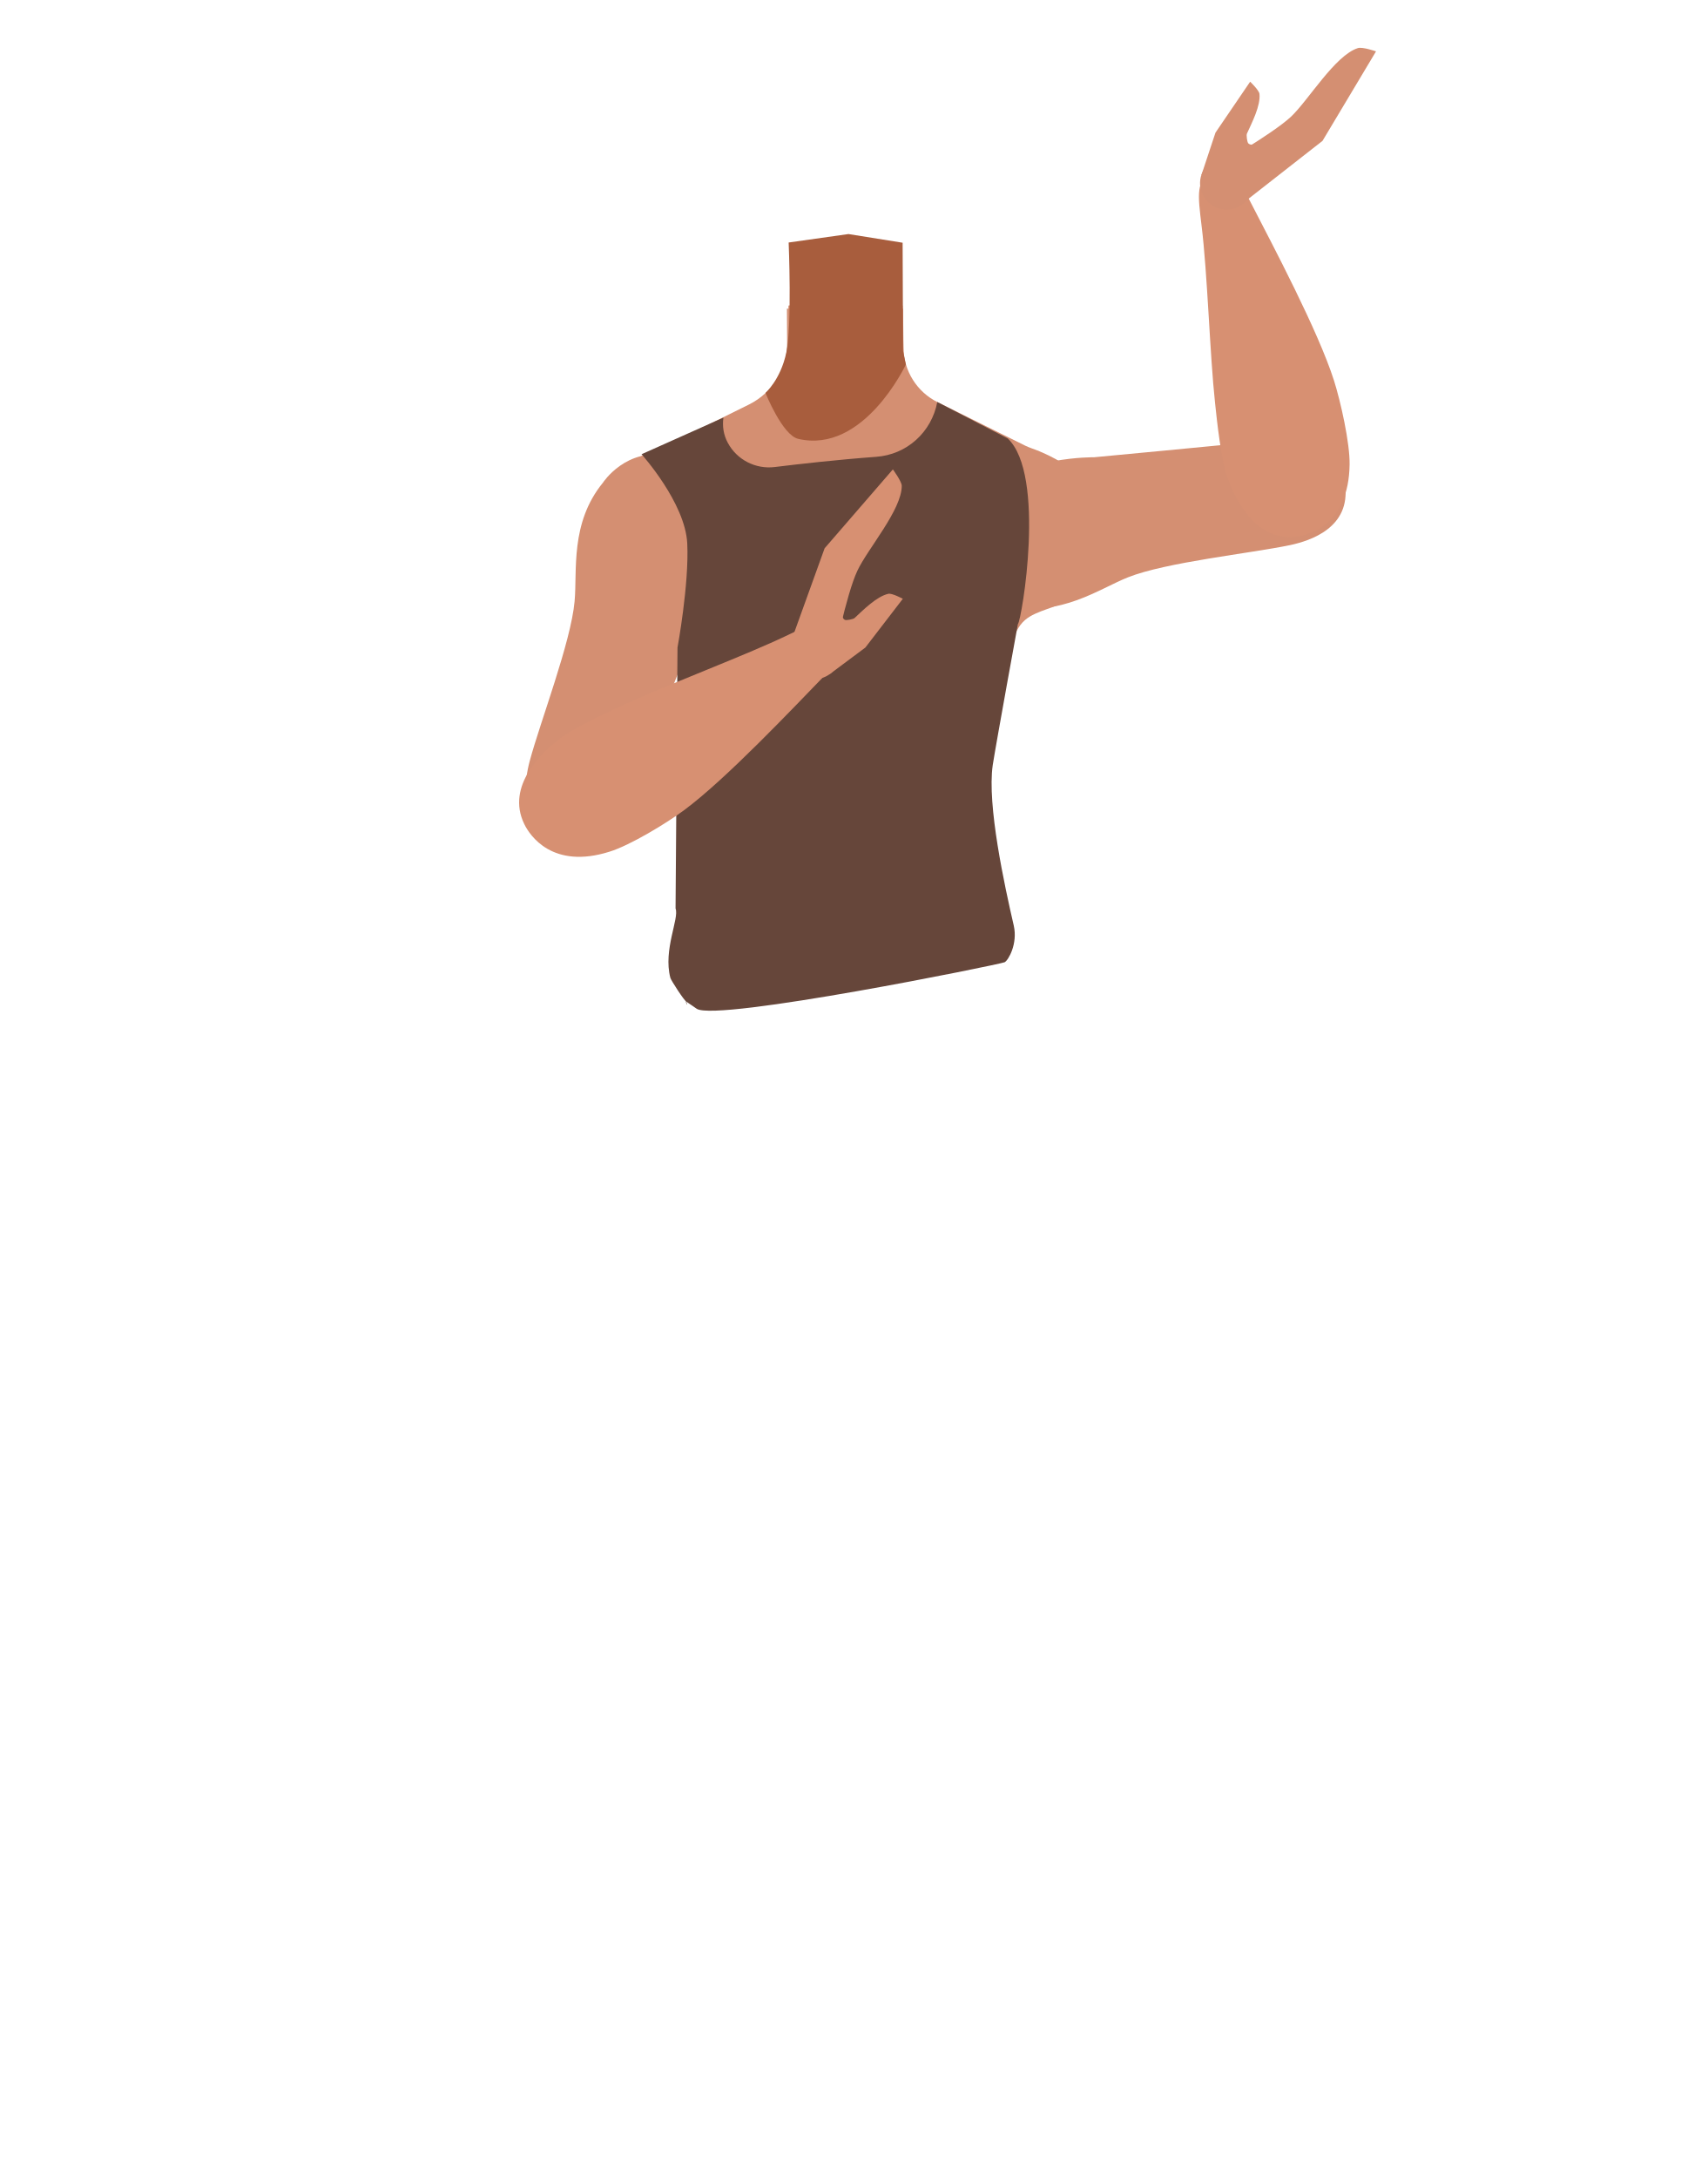
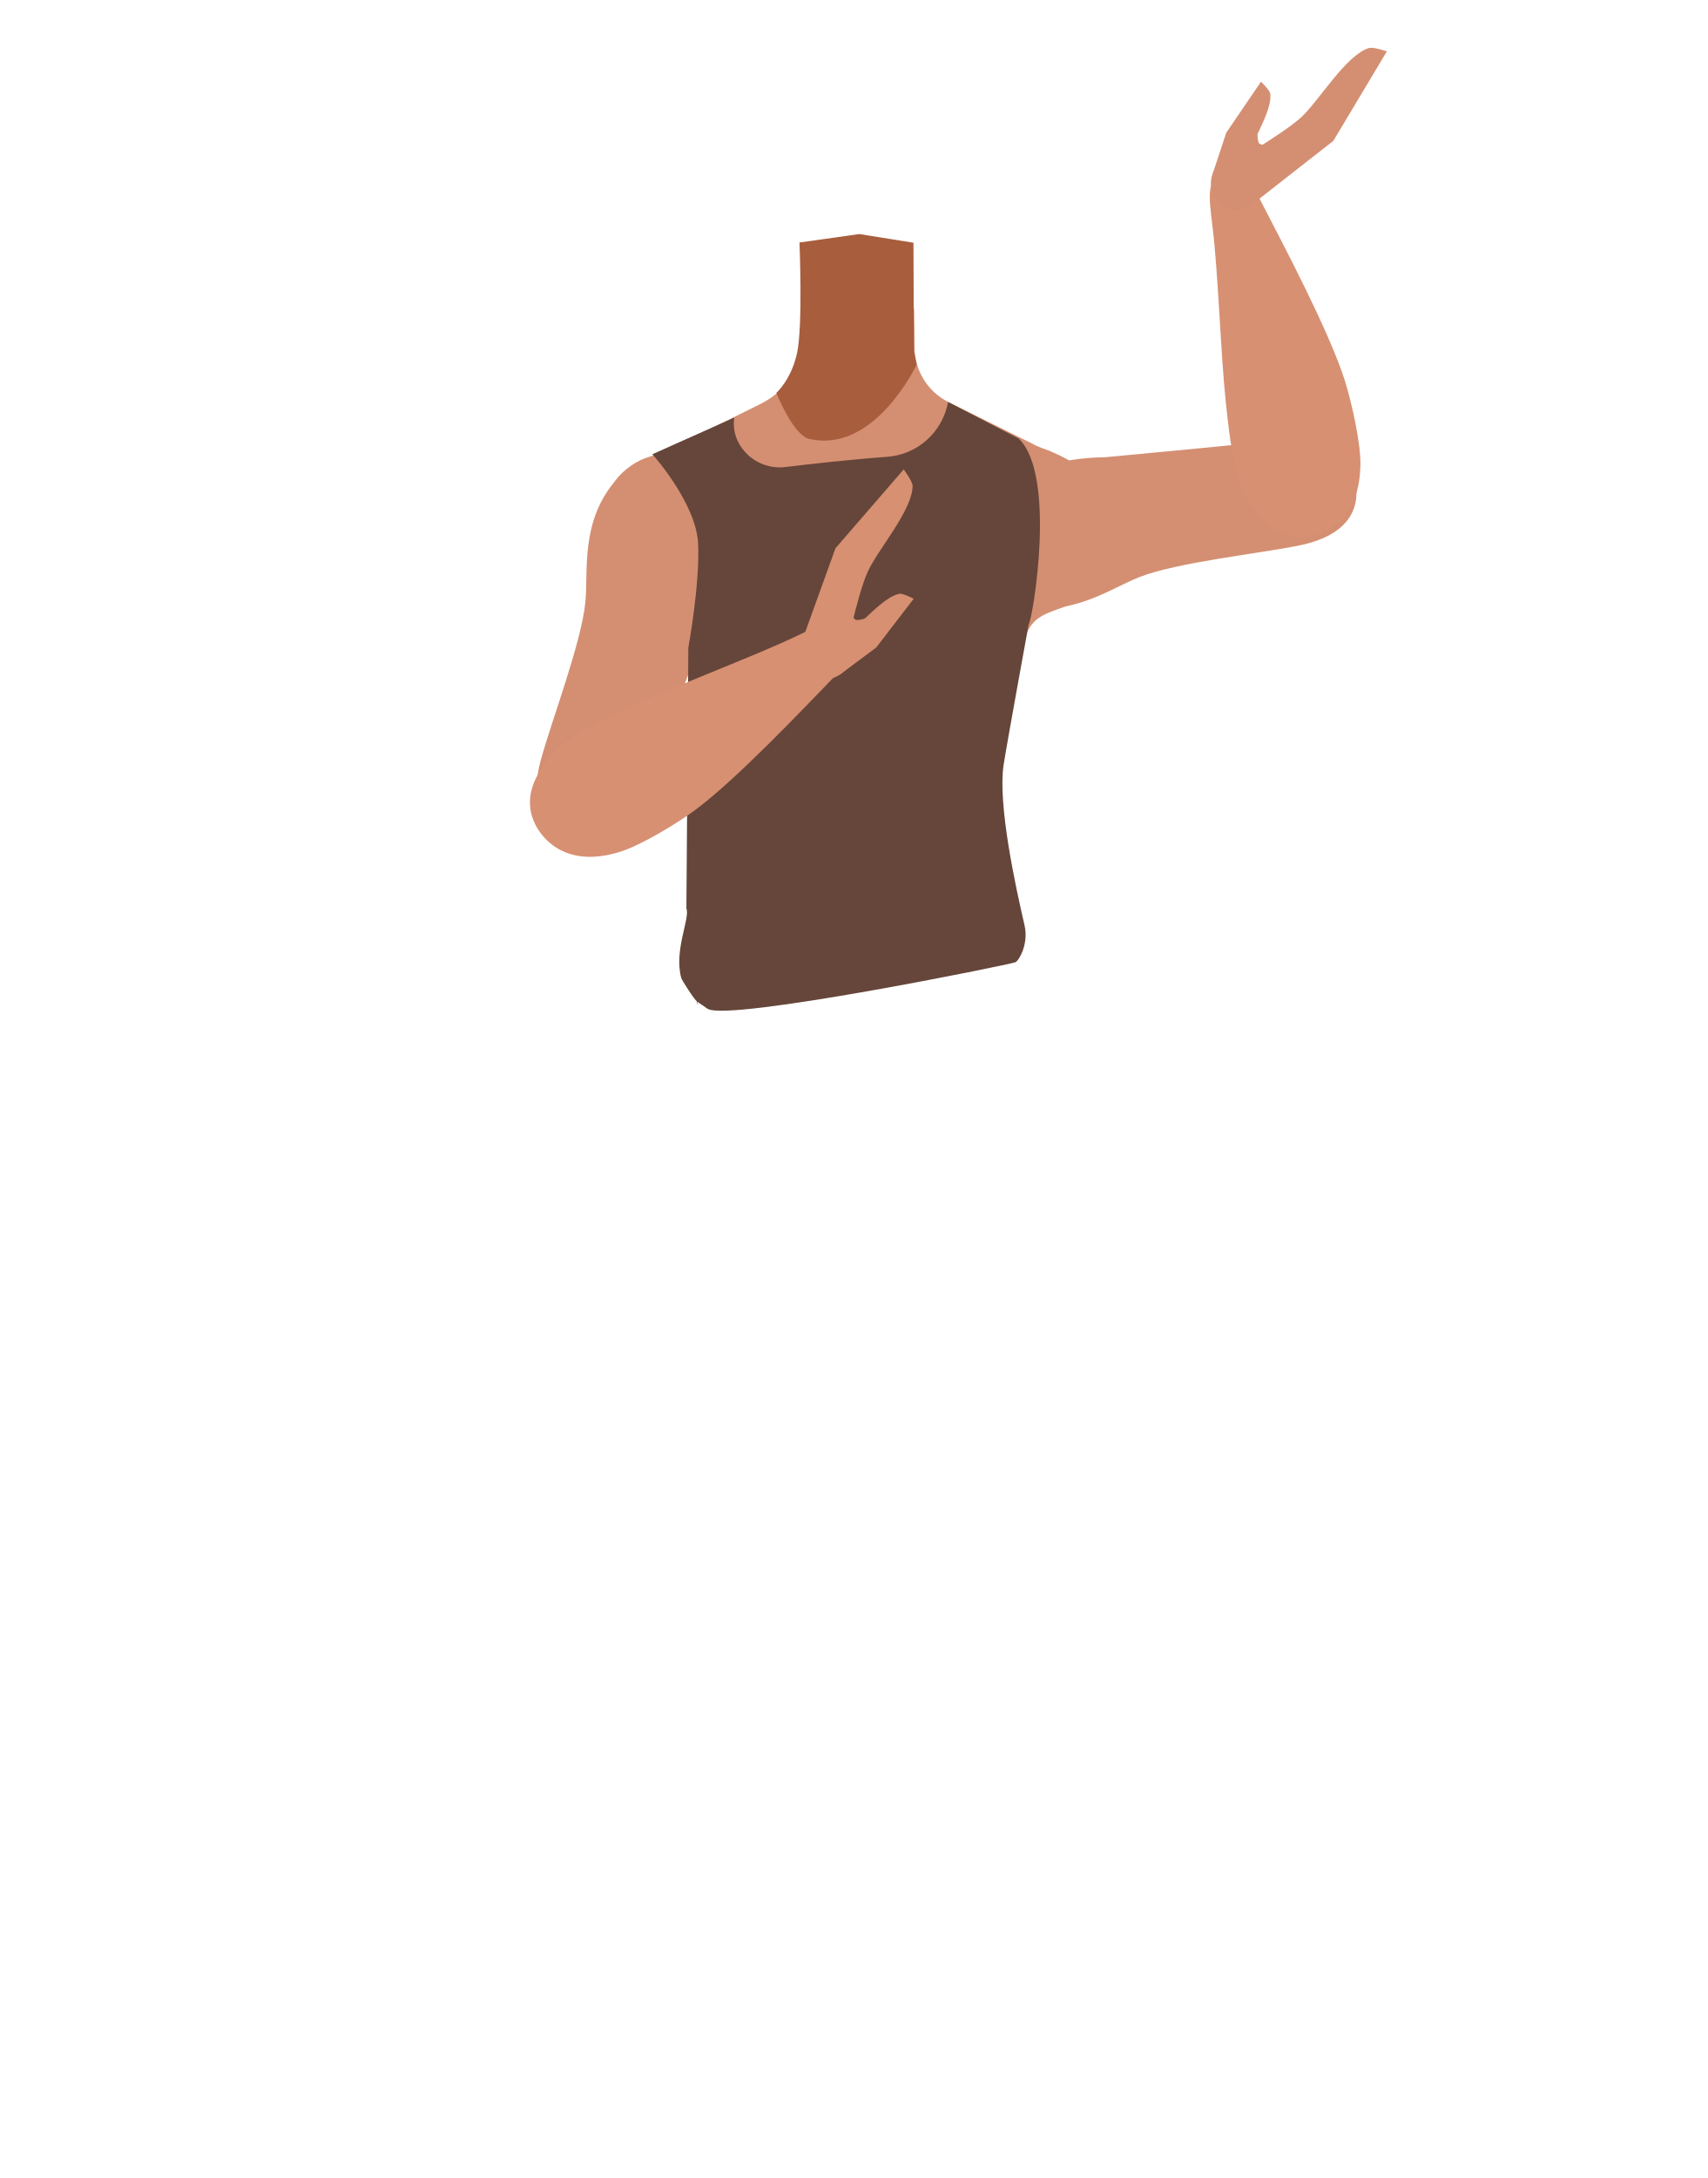
<svg xmlns="http://www.w3.org/2000/svg" version="1.1" id="Calque_1" x="0px" y="0px" viewBox="0 0 788 1005" style="enable-background:new 0 0 788 1005;" xml:space="preserve">
  <style type="text/css">
	.st0{fill:#D48F72;}
	.st1{fill:#A85D3D;}
	.st2{fill:#D79072;}
	.st3{fill:#66463A;}
</style>
  <g id="Calque_5">
-     <polygon points="224.3,479.5 224.4,479.5 224.3,479.5  " />
-     <polygon points="224.4,479.5 224.5,479.5 224.5,479.5  " />
-     <polygon points="224.3,479.5 224.4,479.5 224.3,479.5  " />
-     <polygon points="224.4,479.5 224.5,479.5 224.5,479.5  " />
-     <path class="st0" d="M405.3,321.5c10.8,7,22.3,34.9,34.8,37.7c4.4,1,13.4-5.2,15.8-9.1c8.9-14,4.6-53.2,17.2-64   c10.6-9.1,36.2-3.9,36.9-42.3c0.4-23.3-26.9-34.5-33.5-36.8c-1.1-0.4-2.1-0.8-3.2-1.3l-40.5-20.1c-9.6-4.7-15.7-14.5-15.8-25.1   l-0.2-18.1l-27,2.1l-26.6-2.1l0.1,15.7c0.1,12.1-6.7,23.1-17.5,28.5l-40.2,19.9c0,0-35.4,10.7-35,37.3   c0.6,38.4,26.2,33.2,36.9,42.3c12.6,10.8,8.3,50,17.2,64c2.5,3.8,11.4,10.1,15.8,9.1c12.5-2.9,23.5-31.6,34.8-37.7   C381.7,317.9,399,317.4,405.3,321.5z" />
-     <polygon class="st0" points="391.6,137 416.6,141 417.6,199 390.1,231.5 362.9,199 363.9,141  " />
-     <path class="st1" d="M391.6,108l25,4l0.2,49.9l1.3,6.3c0,0-19.4,41.4-49.7,34.3c-7.3-1.7-15.1-21.2-15.1-21.2s6.9-6,9.6-18.5   s1.1-50.9,1.1-50.9L391.6,108z" />
-     <path class="st0" d="M451,227.5c21.8-17.1,53.9-16.5,53.9-16.5s62-5.8,82.6-8c9.7-1.1,30-3.6,33.3,20.6l0,0   c2.7,19.9-16,25.9-25.2,27.9c-18.7,3.9-57.4,7.9-75,14.9c-13.1,5.2-31.2,18.4-54.7,13.2c0,0-19.7-2.1-24.8-21.5l-0.2-0.8   C438,246.2,442,234.5,451,227.5z" />
-     <path class="st2" d="M598.4,247.6c-19.7,2.6-29-19.2-31.9-27.3s-4.8-25.8-5.7-34.4c-2.4-22.2-3.5-59.8-6.2-81.6   c-1.7-14.3-3-21.7,5.8-25.3c8-3.2,14.3,9.4,16.8,14.3c10.4,20.2,31.2,59.4,38.5,82.3c3,9.4,7.4,28.9,7.2,38.8   C622.5,242.1,604.2,246.9,598.4,247.6z" />
-     <path class="st0" d="M331.5,233.1c5.3,27.2-9.8,55.5-9.8,55.5s-23,57.9-30.4,77.3c-3.5,9.2-10.4,28.3-33.4,20.3l0,0   c-19-6.6-15.8-26-13.4-35.1c5-18.5,19-54.8,20.7-73.6c1.3-14-2.2-36.1,13.1-54.8c0,0,10.8-16.6,30.4-12.3l0.8,0.2   C320.8,213,329.4,221.9,331.5,233.1L331.5,233.1z" />
-     <path class="st0" d="M554.5,80.8l6.5-19.6l16-23.5c0,0,4.1,3.9,4.3,5.6c0.6,5.5-3.5,13.3-5.8,18.4c-0.3,0.7,0.1,4,0.7,4.5   c2.3,2,7.5-1.7,7.5-1.7L571.2,81L554.5,80.8z" />
-     <path class="st0" d="M560.1,77.4L574.6,93l35.8-28l24.7-41.3c0,0-6.3-2.2-8.4-1.5c-10.6,3.4-22.8,24.1-30.9,31.7   C587.1,62,560.1,77.4,560.1,77.4z" />
-     <ellipse transform="matrix(0.4261 -0.9047 0.9047 0.4261 248.3497 560.6008)" class="st0" cx="566" cy="84.6" rx="12.1" ry="12.2" />
-     <path class="st3" d="M467.9,427.1c1.9,8.4-2.5,16-4.2,16.9c-2,1-132.6,27.5-142.1,21.5l-4.8-3.3c-1-1.7,1,4,0,0   c-1-0.4-7.2-10-7.4-11c-3.4-13,4.2-27.4,2.4-32l0.9-120.4c0,0,5.4-29.2,4.5-48c-0.9-18.8-21.1-41.2-21.1-41.2l37.8-16.9   c-0.6,4,0.1,8.1,2,11.6c4.2,7.9,12.9,12.3,21.7,11.2c10.5-1.3,29-3.4,46.7-4.7c7.1-0.5,13.5-3.3,18.5-7.8c5-4.5,8.5-10.6,9.8-17.5   l32.5,16.8c17.8,16.7,6.5,83.8,4.7,85.7c0,0-9.7,53-11.6,65C455.5,371.5,463.7,408.9,467.9,427.1z" />
-     <path class="st2" d="M242,380.3c-8.8-17.9,8.9-33.6,15.6-38.9s22.9-12.8,30.8-16.4c20.3-9.4,55.6-22.5,75.3-32   c13-6.2,19.6-9.9,25.8-2.6c5.6,6.6-4.3,16.6-8.1,20.5c-15.8,16.3-46.3,48.6-65.6,62.9c-7.9,5.9-25,16.3-34.5,19.2   C255,401.3,244.5,385.5,242,380.3z" />
-     <path class="st2" d="M382.9,311.1l16.5-12.3l17.3-22.5c0,0-5-2.7-6.7-2.3c-5.4,1.2-11.6,7.5-15.6,11.2c-0.5,0.5-3.9,1.2-4.5,0.8   c-2.6-1.5-0.8-7.7-0.8-7.7l-11.7,17L382.9,311.1z" />
-     <path class="st2" d="M384.5,304.6l-19.3-8.9l15.4-42.7l31.5-36.4c0,0,4,5.4,4.1,7.5c0.1,11.1-15.8,29.2-20.5,39.3   C390.6,274.2,384.5,304.6,384.5,304.6z" />
-     <ellipse transform="matrix(0.7266 -0.6871 0.6871 0.7266 -104.253 340.5736)" class="st2" cx="375.8" cy="301.3" rx="12.1" ry="12.1" />
+     <polygon points="229.3,479.5 229.4,479.5 229.3,479.5  " />
+     <polygon points="229.4,479.5 229.5,479.5 229.5,479.5  " />
+     <polygon points="229.3,479.5 229.4,479.5 229.3,479.5  " />
+     <polygon points="229.4,479.5 229.5,479.5 229.5,479.5  " />
+     <path class="st0" d="M371,158.3c0.1,12.1-9.6,23-20.4,28.3l-40.2,19.9c0,0-35.4,10.7-35,37.3c0.6,38.4,26.2,33.2,36.9,42.3   c12.6,10.8,8.3,50,17.2,64c2.5,3.8,11.4,10.1,15.8,9.1c12.5-2.9,23.5-31.6,34.8-37.7c6.7-3.6,23.9-4.1,30.3,0   c10.8,7,22.3,34.9,34.8,37.7c4.4,1,13.4-5.2,15.8-9.1c8.9-14,4.6-53.2,17.2-64c10.6-9.1,36.2-3.9,36.9-42.3   c0.4-23.3-26.9-34.5-33.5-36.8c-1.1-0.4-2.1-0.8-3.2-1.3l-40.5-20.1c-9.6-4.7-15.7-14.5-15.8-25.1l-0.2-18.1l-27,2.1" />
+     <polyline class="st0" points="396.6,137 421.6,141 422.6,199 395.1,231.5 367.9,199  " />
+     <path class="st1" d="M396.6,108l25,4l0.2,49.9l1.3,6.3c0,0-19.4,41.4-49.7,34.3c-7.3-1.7-15.1-21.2-15.1-21.2s6.9-6,9.6-18.5   s1.1-50.9,1.1-50.9L396.6,108z" />
+     <path class="st0" d="M456,227.5c21.8-17.1,53.9-16.5,53.9-16.5s62-5.8,82.6-8c9.7-1.1,30-3.6,33.3,20.6l0,0   c2.7,19.9-16,25.9-25.2,27.9c-18.7,3.9-57.4,7.9-75,14.9c-13.1,5.2-31.2,18.4-54.7,13.2c0,0-19.7-2.1-24.8-21.5l-0.2-0.8   C443,246.2,447,234.5,456,227.5z" />
+     <path class="st2" d="M603.4,247.6c-19.7,2.6-29-19.2-31.9-27.3s-4.8-25.8-5.7-34.4c-2.4-22.2-3.5-59.8-6.2-81.6   c-1.7-14.3-3-21.7,5.8-25.3c8-3.2,14.3,9.4,16.8,14.3c10.4,20.2,31.2,59.4,38.5,82.3c3,9.4,7.4,28.9,7.2,38.8   C627.5,242.1,609.2,246.9,603.4,247.6z" />
+     <path class="st0" d="M336.5,233.1c5.3,27.2-9.8,55.5-9.8,55.5s-23,57.9-30.4,77.3c-3.5,9.2-10.4,28.3-33.4,20.3l0,0   c-19-6.6-15.8-26-13.4-35.1c5-18.5,19-54.8,20.7-73.6c1.3-14-2.2-36.1,13.1-54.8c0,0,10.8-16.6,30.4-12.3l0.8,0.2   C325.8,213,334.4,221.9,336.5,233.1L336.5,233.1z" />
+     <path class="st0" d="M559.5,80.8l6.5-19.6l16-23.5c0,0,4.1,3.9,4.3,5.6c0.6,5.5-3.5,13.3-5.8,18.4c-0.3,0.7,0.1,4,0.7,4.5   c2.3,2,7.5-1.7,7.5-1.7L576.2,81L559.5,80.8z" />
+     <path class="st0" d="M565.1,77.4L579.6,93l35.8-28l24.7-41.3c0,0-6.3-2.2-8.4-1.5c-10.6,3.4-22.8,24.1-30.9,31.7   C592.1,62,565.1,77.4,565.1,77.4z" />
+     <ellipse transform="matrix(0.4261 -0.9047 0.9047 0.4261 251.2193 565.1241)" class="st0" cx="571" cy="84.6" rx="12.1" ry="12.2" />
+     <path class="st3" d="M472.9,427.1c1.9,8.4-2.5,16-4.2,16.9c-2,1-132.6,27.5-142.1,21.5l-4.8-3.3c-1-1.7,1,4,0,0   c-1-0.4-7.2-10-7.4-11c-3.4-13,4.2-27.4,2.4-32l0.9-120.4c0,0,5.4-29.2,4.5-48c-0.9-18.8-21.1-41.2-21.1-41.2l37.8-16.9   c-0.6,4,0.1,8.1,2,11.6c4.2,7.9,12.9,12.3,21.7,11.2c10.5-1.3,29-3.4,46.7-4.7c7.1-0.5,13.5-3.3,18.5-7.8c5-4.5,8.5-10.6,9.8-17.5   l32.5,16.8c17.8,16.7,6.5,83.8,4.7,85.7c0,0-9.7,53-11.6,65C460.5,371.5,468.7,408.9,472.9,427.1z" />
+     <path class="st2" d="M247,380.3c-8.8-17.9,8.9-33.6,15.6-38.9s22.9-12.8,30.8-16.4c20.3-9.4,55.6-22.5,75.3-32   c13-6.2,19.6-9.9,25.8-2.6c5.6,6.6-4.3,16.6-8.1,20.5c-15.8,16.3-46.3,48.6-65.6,62.9c-7.9,5.9-25,16.3-34.5,19.2   C260,401.3,249.5,385.5,247,380.3z" />
+     <path class="st2" d="M387.9,311.1l16.5-12.3l17.3-22.5c0,0-5-2.7-6.7-2.3c-5.4,1.2-11.6,7.5-15.6,11.2c-0.5,0.5-3.9,1.2-4.5,0.8   c-2.6-1.5-0.8-7.7-0.8-7.7l-11.7,17L387.9,311.1z" />
+     <path class="st2" d="M389.5,304.6l-19.3-8.9l15.4-42.7l31.5-36.4c0,0,4,5.4,4.1,7.5c0.1,11.1-15.8,29.2-20.5,39.3   C395.6,274.2,389.5,304.6,389.5,304.6z" />
+     <ellipse transform="matrix(0.7266 -0.6871 0.6871 0.7266 -102.8859 344.0091)" class="st2" cx="380.8" cy="301.3" rx="12.1" ry="12.1" />
  </g>
</svg>
